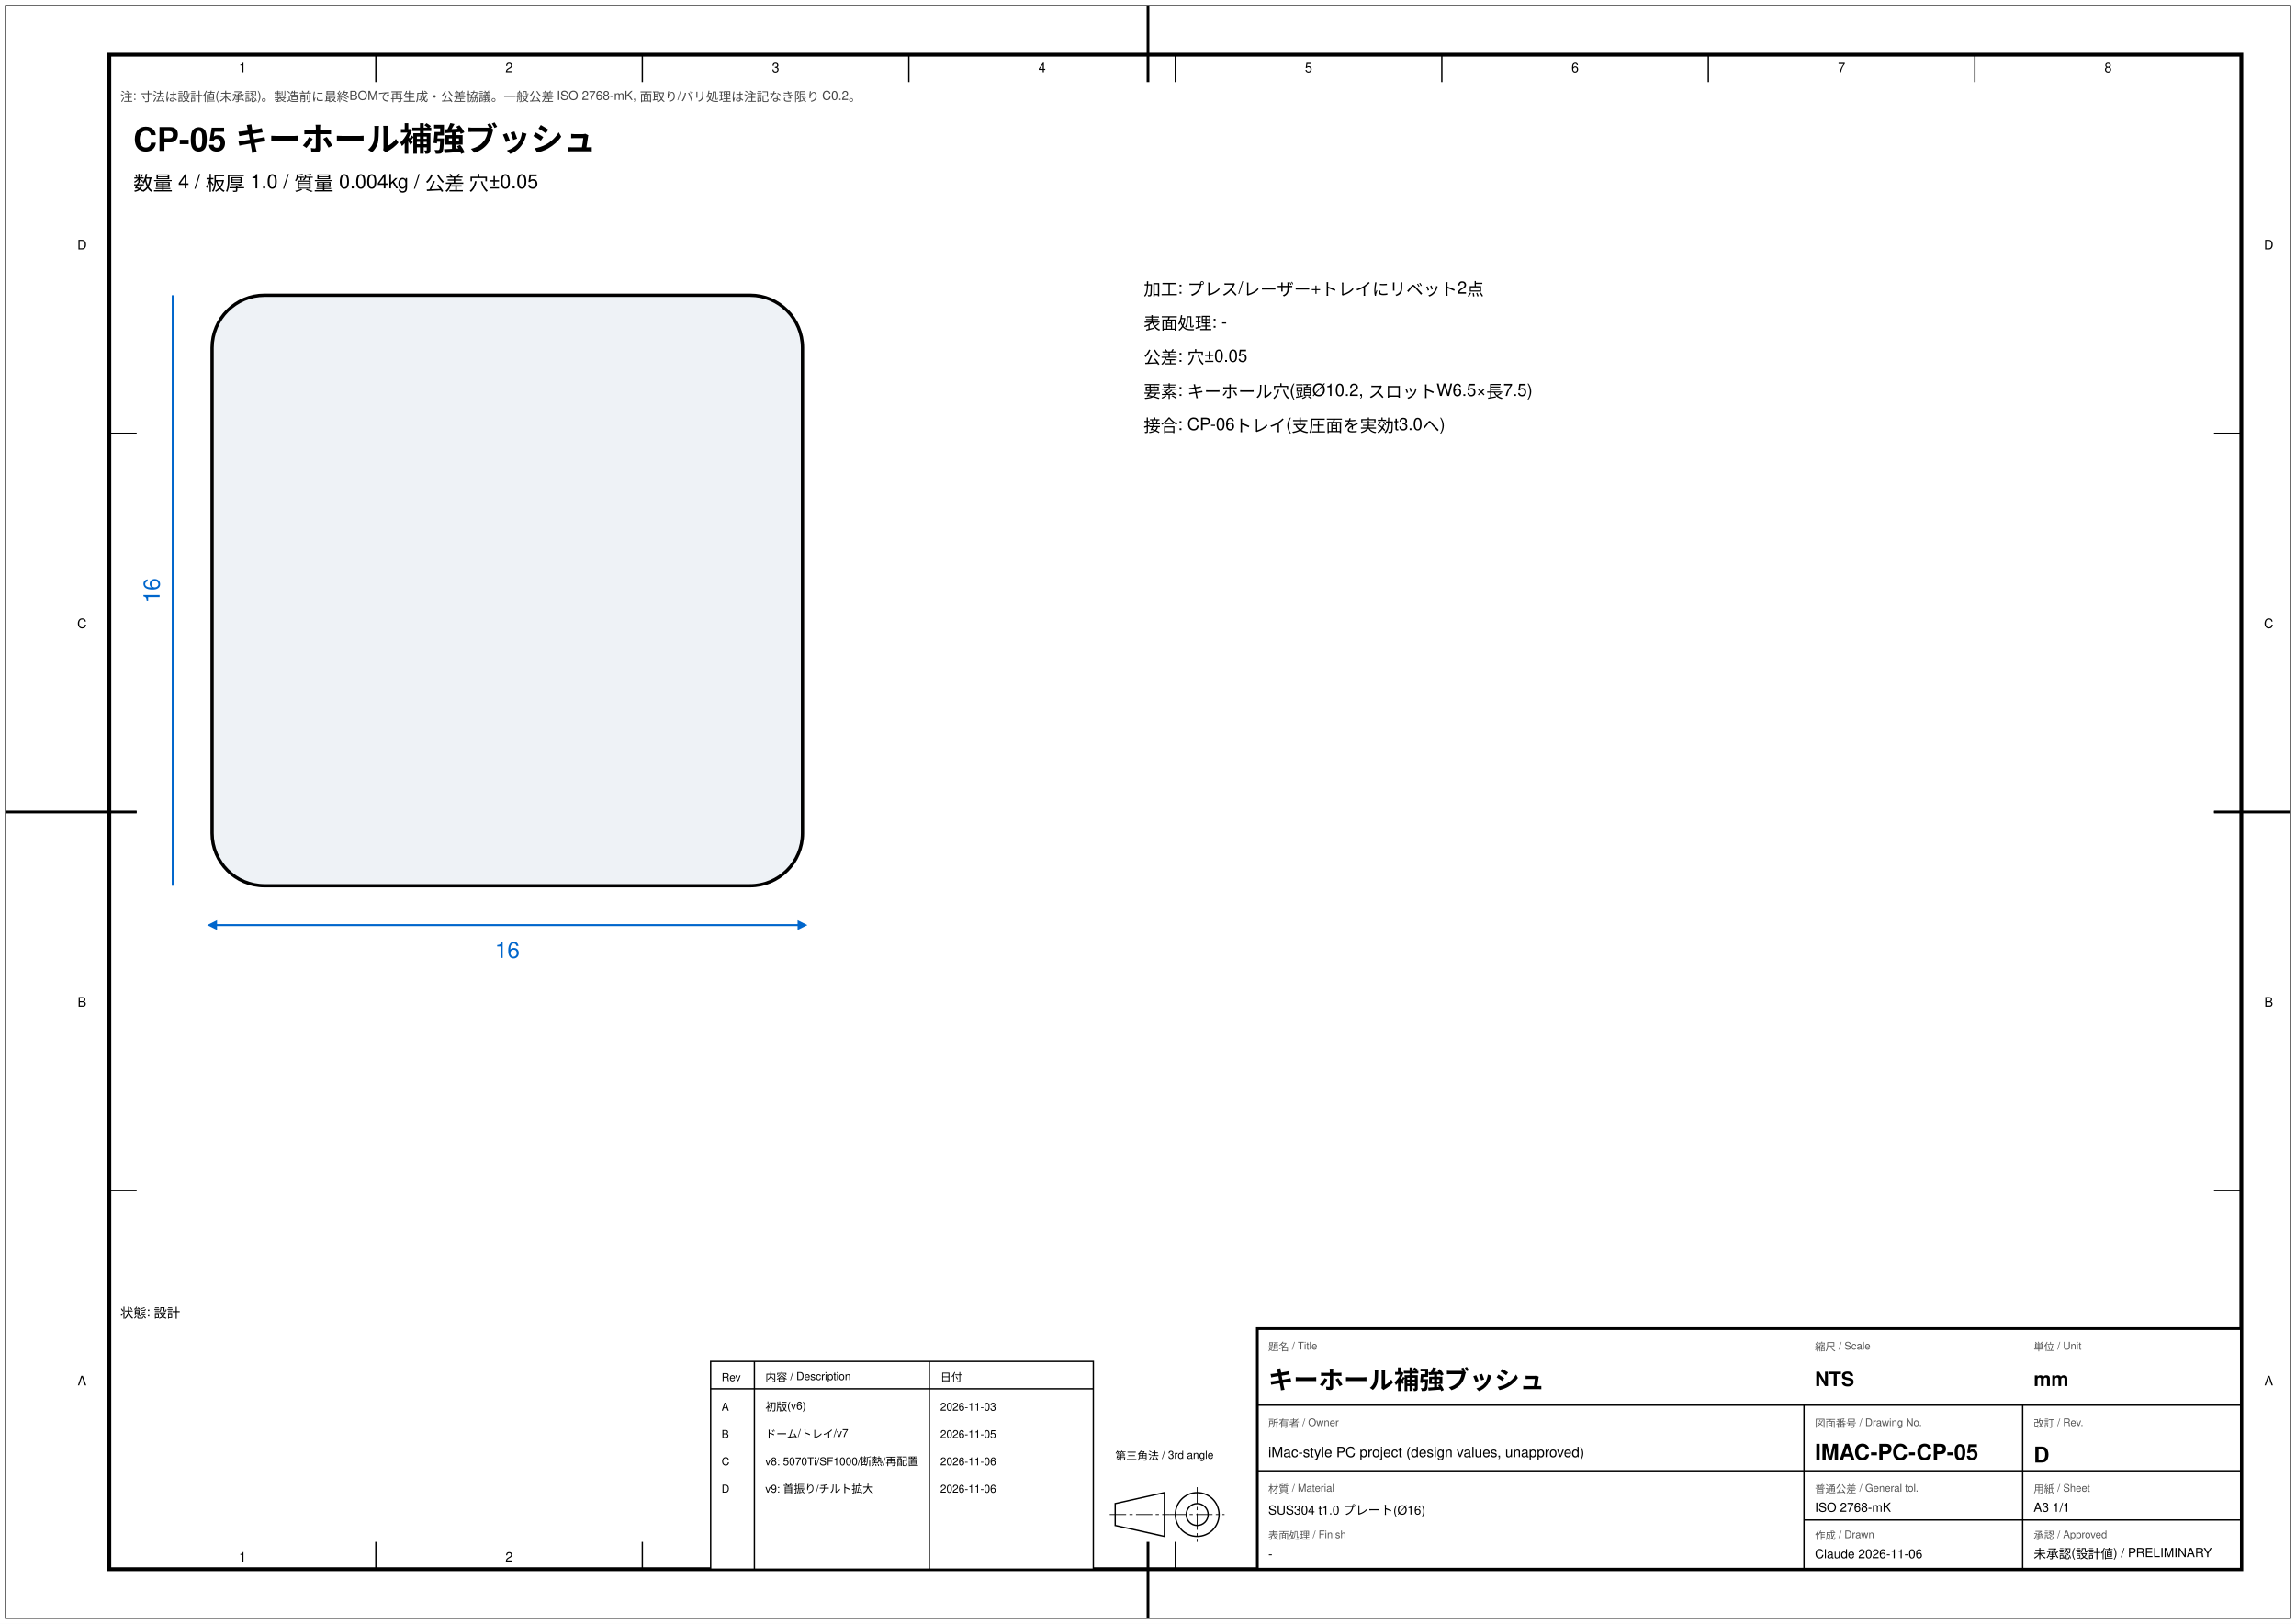
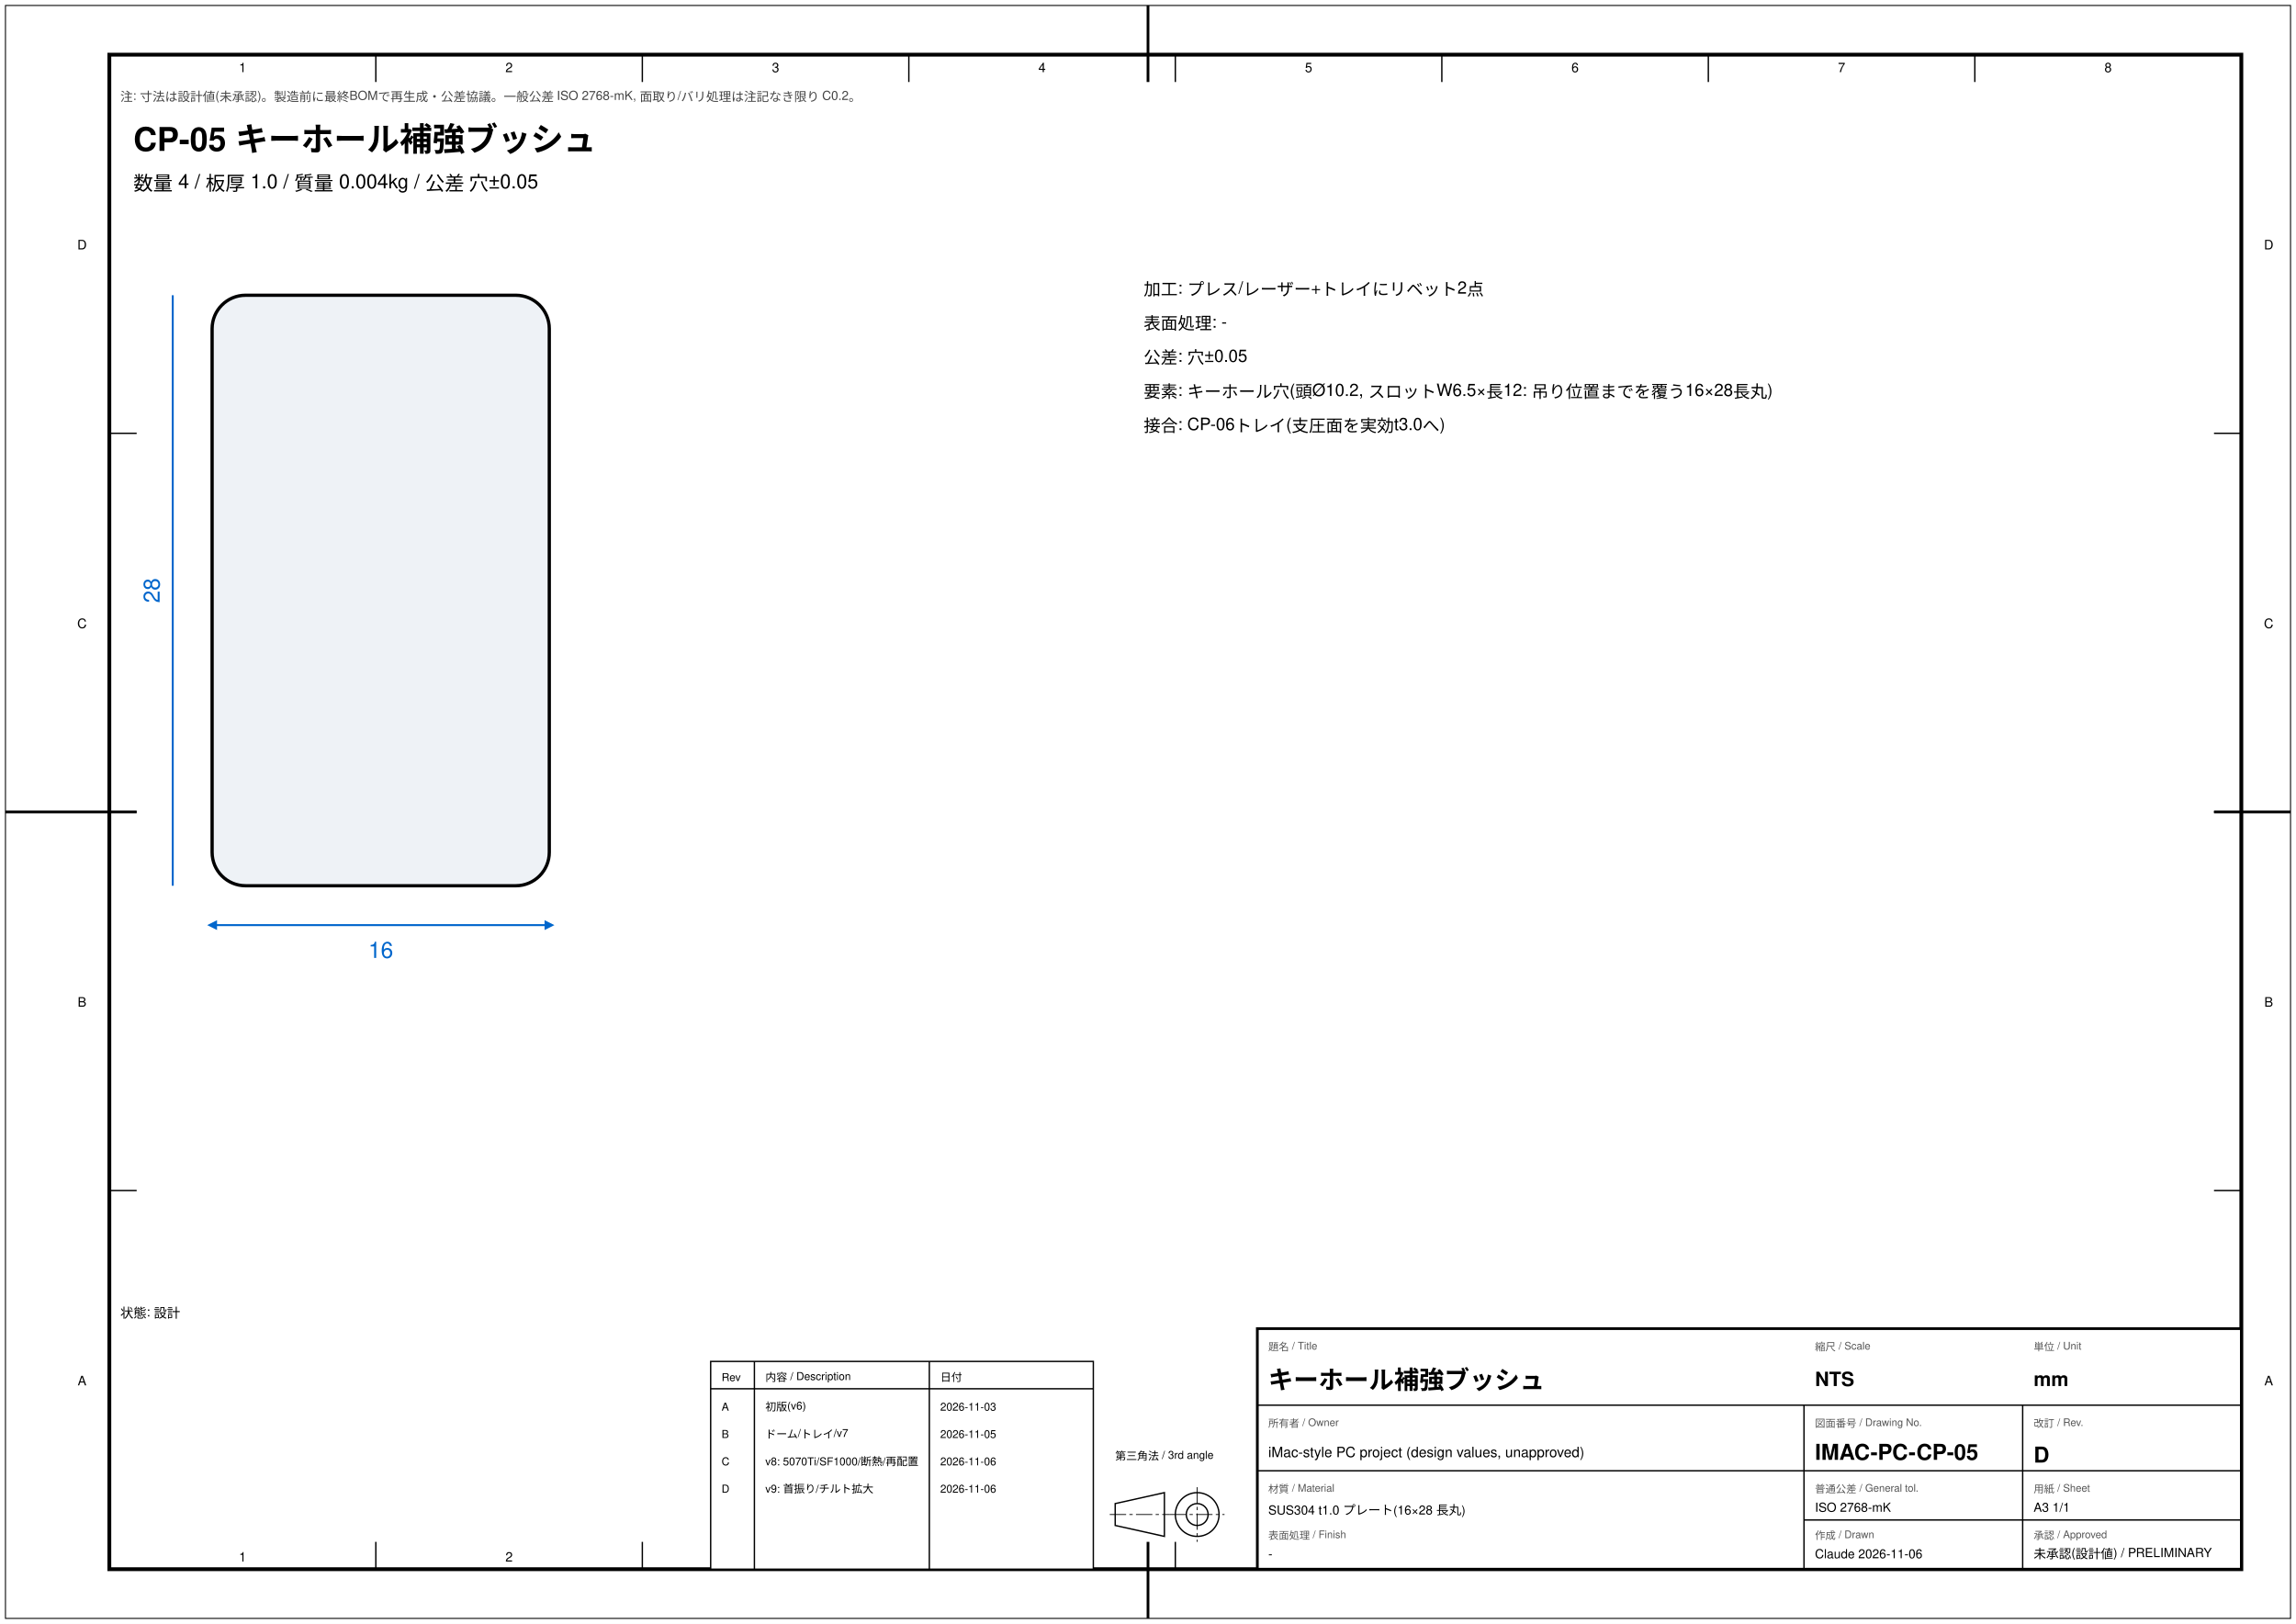
<svg xmlns="http://www.w3.org/2000/svg" viewBox="0 0 420 297" font-family="Helvetica,Arial,sans-serif">
  <defs>
    <marker id="a" markerWidth="5" markerHeight="5" refX="2.5" refY="2.5" orient="auto-start-reverse">
      <path d="M0,0 L5,2.5 L0,5 z" fill="#06c" />
    </marker>
  </defs>
  <rect width="100%" height="100%" fill="#fff" />
  <rect x="1" y="1" width="418" height="295" fill="none" stroke="#000" stroke-width=".18" />
  <rect x="20" y="10" width="390" height="277" fill="none" stroke="#000" stroke-width=".7" />
  <line x1="68.75" y1="10" x2="68.75" y2="15" stroke="#000" stroke-width="0.25" />
  <line x1="68.75" y1="287" x2="68.75" y2="282" stroke="#000" stroke-width="0.25" />
  <text x="44.38" y="13.20" font-size="2.4" text-anchor="middle" font-weight="normal" fill="#000">1</text>
  <text x="44.38" y="285.60" font-size="2.4" text-anchor="middle" font-weight="normal" fill="#000">1</text>
  <line x1="117.5" y1="10" x2="117.5" y2="15" stroke="#000" stroke-width="0.25" />
  <line x1="117.5" y1="287" x2="117.5" y2="282" stroke="#000" stroke-width="0.25" />
  <text x="93.12" y="13.20" font-size="2.4" text-anchor="middle" font-weight="normal" fill="#000">2</text>
  <text x="93.12" y="285.60" font-size="2.4" text-anchor="middle" font-weight="normal" fill="#000">2</text>
  <line x1="166.25" y1="10" x2="166.25" y2="15" stroke="#000" stroke-width="0.25" />
  <line x1="166.25" y1="287" x2="166.25" y2="282" stroke="#000" stroke-width="0.25" />
  <text x="141.88" y="13.20" font-size="2.4" text-anchor="middle" font-weight="normal" fill="#000">3</text>
  <text x="141.88" y="285.60" font-size="2.4" text-anchor="middle" font-weight="normal" fill="#000">3</text>
  <line x1="215.0" y1="10" x2="215.0" y2="15" stroke="#000" stroke-width="0.25" />
  <line x1="215.0" y1="287" x2="215.0" y2="282" stroke="#000" stroke-width="0.25" />
  <text x="190.62" y="13.20" font-size="2.4" text-anchor="middle" font-weight="normal" fill="#000">4</text>
  <text x="190.62" y="285.60" font-size="2.4" text-anchor="middle" font-weight="normal" fill="#000">4</text>
  <line x1="263.75" y1="10" x2="263.75" y2="15" stroke="#000" stroke-width="0.25" />
  <line x1="263.75" y1="287" x2="263.75" y2="282" stroke="#000" stroke-width="0.25" />
  <text x="239.38" y="13.20" font-size="2.4" text-anchor="middle" font-weight="normal" fill="#000">5</text>
  <text x="239.38" y="285.60" font-size="2.4" text-anchor="middle" font-weight="normal" fill="#000">5</text>
  <line x1="312.5" y1="10" x2="312.5" y2="15" stroke="#000" stroke-width="0.25" />
  <line x1="312.5" y1="287" x2="312.5" y2="282" stroke="#000" stroke-width="0.25" />
  <text x="288.12" y="13.20" font-size="2.4" text-anchor="middle" font-weight="normal" fill="#000">6</text>
  <text x="288.12" y="285.60" font-size="2.4" text-anchor="middle" font-weight="normal" fill="#000">6</text>
  <line x1="361.25" y1="10" x2="361.25" y2="15" stroke="#000" stroke-width="0.25" />
  <line x1="361.25" y1="287" x2="361.25" y2="282" stroke="#000" stroke-width="0.25" />
  <text x="336.88" y="13.20" font-size="2.4" text-anchor="middle" font-weight="normal" fill="#000">7</text>
  <text x="336.88" y="285.60" font-size="2.4" text-anchor="middle" font-weight="normal" fill="#000">7</text>
  <text x="385.62" y="13.20" font-size="2.4" text-anchor="middle" font-weight="normal" fill="#000">8</text>
  <text x="385.62" y="285.60" font-size="2.4" text-anchor="middle" font-weight="normal" fill="#000">8</text>
  <line x1="20" y1="79.25" x2="25" y2="79.25" stroke="#000" stroke-width="0.25" />
  <line x1="410" y1="79.25" x2="405" y2="79.25" stroke="#000" stroke-width="0.25" />
  <line x1="20" y1="148.5" x2="25" y2="148.5" stroke="#000" stroke-width="0.25" />
  <line x1="410" y1="148.5" x2="405" y2="148.5" stroke="#000" stroke-width="0.25" />
  <line x1="20" y1="217.75" x2="25" y2="217.75" stroke="#000" stroke-width="0.25" />
  <line x1="410" y1="217.75" x2="405" y2="217.75" stroke="#000" stroke-width="0.25" />
  <text x="15.00" y="45.62" font-size="2.4" text-anchor="middle" font-weight="normal" fill="#000">D</text>
  <text x="415.00" y="45.62" font-size="2.4" text-anchor="middle" font-weight="normal" fill="#000">D</text>
  <text x="15.00" y="114.88" font-size="2.4" text-anchor="middle" font-weight="normal" fill="#000">C</text>
  <text x="415.00" y="114.88" font-size="2.4" text-anchor="middle" font-weight="normal" fill="#000">C</text>
  <text x="15.00" y="184.12" font-size="2.4" text-anchor="middle" font-weight="normal" fill="#000">B</text>
  <text x="415.00" y="184.12" font-size="2.4" text-anchor="middle" font-weight="normal" fill="#000">B</text>
  <text x="15.00" y="253.38" font-size="2.4" text-anchor="middle" font-weight="normal" fill="#000">A</text>
  <text x="415.00" y="253.38" font-size="2.4" text-anchor="middle" font-weight="normal" fill="#000">A</text>
  <line x1="1" y1="148.5" x2="25" y2="148.5" stroke="#000" stroke-width="0.5" />
  <line x1="405" y1="148.5" x2="419" y2="148.5" stroke="#000" stroke-width="0.5" />
  <line x1="210.0" y1="1" x2="210.0" y2="15" stroke="#000" stroke-width="0.5" />
  <line x1="210.0" y1="282" x2="210.0" y2="296" stroke="#000" stroke-width="0.5" />
  <rect x="230" y="243" width="180" height="44" fill="#fff" stroke="#000" stroke-width=".5" />
  <line x1="230" y1="257" x2="410" y2="257" stroke="#000" stroke-width="0.25" />
  <line x1="230" y1="269" x2="410" y2="269" stroke="#000" stroke-width="0.25" />
  <line x1="330" y1="257" x2="330" y2="287" stroke="#000" stroke-width="0.25" />
  <line x1="370" y1="257" x2="370" y2="287" stroke="#000" stroke-width="0.25" />
  <line x1="330" y1="278" x2="410" y2="278" stroke="#000" stroke-width="0.25" />
  <text x="232.00" y="247.00" font-size="1.9" text-anchor="start" font-weight="normal" fill="#555">題名 / Title</text>
  <text x="232.00" y="254.00" font-size="4.6" text-anchor="start" font-weight="bold" fill="#000">キーホール補強ブッシュ</text>
  <text x="232.00" y="261.00" font-size="1.9" text-anchor="start" font-weight="normal" fill="#555">所有者 / Owner</text>
  <text x="232.00" y="266.50" font-size="2.6" text-anchor="start" font-weight="normal" fill="#000">iMac-style PC project (design values, unapproved)</text>
  <text x="232.00" y="273.00" font-size="1.9" text-anchor="start" font-weight="normal" fill="#555">材質 / Material</text>
-   <text x="232.00" y="277.00" font-size="2.3" text-anchor="start" font-weight="normal" fill="#000">SUS304 t1.0 プレート(Ø16)</text>
+   <text x="232.00" y="277.00" font-size="2.3" text-anchor="start" font-weight="normal" fill="#000">SUS304 t1.0 プレート(16×28 長丸)</text>
  <text x="232.00" y="281.50" font-size="1.9" text-anchor="start" font-weight="normal" fill="#555">表面処理 / Finish</text>
  <text x="232.00" y="285.00" font-size="2.3" text-anchor="start" font-weight="normal" fill="#000">-</text>
  <text x="332.00" y="261.00" font-size="1.9" text-anchor="start" font-weight="normal" fill="#555">図面番号 / Drawing No.</text>
  <text x="332.00" y="267.00" font-size="4.0" text-anchor="start" font-weight="bold" fill="#000">IMAC-PC-CP-05</text>
  <text x="332.00" y="273.00" font-size="1.9" text-anchor="start" font-weight="normal" fill="#555">普通公差 / General tol.</text>
  <text x="332.00" y="276.50" font-size="2.3" text-anchor="start" font-weight="normal" fill="#000">ISO 2768-mK</text>
  <text x="372.00" y="261.00" font-size="1.9" text-anchor="start" font-weight="normal" fill="#555">改訂 / Rev.</text>
  <text x="372.00" y="267.50" font-size="4.0" text-anchor="start" font-weight="bold" fill="#000">D</text>
  <text x="372.00" y="273.00" font-size="1.9" text-anchor="start" font-weight="normal" fill="#555">用紙 / Sheet</text>
  <text x="372.00" y="276.50" font-size="2.3" text-anchor="start" font-weight="normal" fill="#000">A3  1/1</text>
  <text x="332.00" y="247.00" font-size="1.9" text-anchor="start" font-weight="normal" fill="#555">縮尺 / Scale</text>
  <text x="332.00" y="253.50" font-size="3.6" text-anchor="start" font-weight="bold" fill="#000">NTS</text>
  <text x="372.00" y="247.00" font-size="1.9" text-anchor="start" font-weight="normal" fill="#555">単位 / Unit</text>
  <text x="372.00" y="253.50" font-size="3.6" text-anchor="start" font-weight="bold" fill="#000">mm</text>
  <text x="332.00" y="281.50" font-size="1.9" text-anchor="start" font-weight="normal" fill="#555">作成 / Drawn</text>
  <text x="332.00" y="285.00" font-size="2.3" text-anchor="start" font-weight="normal" fill="#000">Claude 2026-11-06</text>
  <text x="372.00" y="281.50" font-size="1.9" text-anchor="start" font-weight="normal" fill="#555">承認 / Approved</text>
  <text x="372.00" y="285.00" font-size="2.3" text-anchor="start" font-weight="normal" fill="#000">未承認(設計値) / PRELIMINARY</text>
  <g transform="translate(204,273)" stroke="#000" stroke-width=".25" fill="none">
    <path d="M0,2 L9,0 L9,8 L0,6 Z" />
    <line x1="-1" y1="4" x2="10" y2="4" stroke="#000" stroke-width="0.15" stroke-dasharray="3,0.6,0.6,0.6" />
    <circle cx="15" cy="4" r="4" />
    <circle cx="15" cy="4" r="2" />
    <line x1="10" y1="4" x2="20" y2="4" stroke="#000" stroke-width="0.15" stroke-dasharray="3,0.6,0.6,0.6" />
    <line x1="15" y1="-1" x2="15" y2="9" stroke="#000" stroke-width="0.15" stroke-dasharray="3,0.6,0.6,0.6" />
  </g>
  <text x="204.00" y="267.00" font-size="2.0" text-anchor="start" font-weight="normal" fill="#000">第三角法 / 3rd angle</text>
  <rect x="130" y="249" width="70" height="38" fill="#fff" stroke="#000" stroke-width=".25" />
  <line x1="130" y1="254" x2="200" y2="254" stroke="#000" stroke-width="0.25" />
  <line x1="138" y1="249" x2="138" y2="287" stroke="#000" stroke-width="0.25" />
  <line x1="170" y1="249" x2="170" y2="287" stroke="#000" stroke-width="0.25" />
  <text x="132.00" y="252.60" font-size="2.0" text-anchor="start" font-weight="normal" fill="#000">Rev</text>
  <text x="140.00" y="252.60" font-size="2.0" text-anchor="start" font-weight="normal" fill="#000">内容 / Description</text>
  <text x="172.00" y="252.60" font-size="2.0" text-anchor="start" font-weight="normal" fill="#000">日付</text>
  <text x="132.00" y="258.00" font-size="2.0" text-anchor="start" font-weight="normal" fill="#000">A</text>
  <text x="140.00" y="258.00" font-size="2.0" text-anchor="start" font-weight="normal" fill="#000">初版(v6)</text>
  <text x="172.00" y="258.00" font-size="2.0" text-anchor="start" font-weight="normal" fill="#000">2026-11-03</text>
  <text x="132.00" y="263.00" font-size="2.0" text-anchor="start" font-weight="normal" fill="#000">B</text>
  <text x="140.00" y="263.00" font-size="2.0" text-anchor="start" font-weight="normal" fill="#000">ドーム/トレイ/v7</text>
  <text x="172.00" y="263.00" font-size="2.0" text-anchor="start" font-weight="normal" fill="#000">2026-11-05</text>
  <text x="132.00" y="268.00" font-size="2.0" text-anchor="start" font-weight="normal" fill="#000">C</text>
  <text x="140.00" y="268.00" font-size="2.0" text-anchor="start" font-weight="normal" fill="#000">v8: 5070Ti/SF1000/断熱/再配置</text>
  <text x="172.00" y="268.00" font-size="2.0" text-anchor="start" font-weight="normal" fill="#000">2026-11-06</text>
  <text x="132.00" y="273.00" font-size="2.0" text-anchor="start" font-weight="normal" fill="#000">D</text>
  <text x="140.00" y="273.00" font-size="2.0" text-anchor="start" font-weight="normal" fill="#000">v9: 首振り/チルト拡大</text>
  <text x="172.00" y="273.00" font-size="2.0" text-anchor="start" font-weight="normal" fill="#000">2026-11-06</text>
  <text x="22.00" y="241.00" font-size="2.4" text-anchor="start" font-weight="normal" fill="#000">状態: 設計</text>
  <text x="22.00" y="18.50" font-size="2.3" text-anchor="start" font-weight="normal" fill="#444">注: 寸法は設計値(未承認)。製造前に最終BOMで再生成・公差協議。一般公差 ISO 2768-mK, 面取り/バリ処理は注記なき限り C0.2。</text>
  <g transform="translate(22,18) scale(1.2)">
    <text x="2" y="8" font-size="5" font-weight="bold">CP-05 キーホール補強ブッシュ</text>
    <text x="2" y="14" font-size="3">数量 4 / 板厚 1.0 / 質量 0.004kg / 公差 穴±0.05</text>
-     <rect x="14" y="30" width="90.0" height="90.0" rx="8.0" fill="#eef2f6" stroke="#000" stroke-width=".5" />
-     <line x1="14" y1="126.0" x2="104.0" y2="126.0" stroke="#06c" stroke-width=".3" marker-start="url(#a)" marker-end="url(#a)" />
-     <text x="59.0" y="131.0" font-size="3.4" text-anchor="middle" fill="#06c">16</text>
+     <rect x="14" y="30" width="51.4" height="90.0" rx="5.1" fill="#eef2f6" stroke="#000" stroke-width=".5" />
+     <line x1="14" y1="126.0" x2="65.429" y2="126.0" stroke="#06c" stroke-width=".3" marker-start="url(#a)" marker-end="url(#a)" />
+     <text x="39.714" y="131.0" font-size="3.4" text-anchor="middle" fill="#06c">16</text>
    <line x1="8" y1="30" x2="8" y2="120.0" stroke="#06c" stroke-width=".3" />
-     <text x="6" y="75.0" font-size="3.4" text-anchor="middle" fill="#06c" transform="rotate(-90 6 75.0)">16</text>
+     <text x="6" y="75.0" font-size="3.4" text-anchor="middle" fill="#06c" transform="rotate(-90 6 75.0)">28</text>
    <text x="156" y="30" font-size="2.6">加工: プレス/レーザー+トレイにリベット2点</text>
    <text x="156" y="35.2" font-size="2.6">表面処理: -</text>
    <text x="156" y="40.4" font-size="2.6">公差: 穴±0.05</text>
-     <text x="156" y="45.6" font-size="2.6">要素: キーホール穴(頭Ø10.2, スロットW6.5×長7.5)</text>
+     <text x="156" y="45.6" font-size="2.6">要素: キーホール穴(頭Ø10.2, スロットW6.5×長12: 吊り位置までを覆う16×28長丸)</text>
    <text x="156" y="50.8" font-size="2.6">接合: CP-06トレイ(支圧面を実効t3.0へ)</text>
  </g>
</svg>
